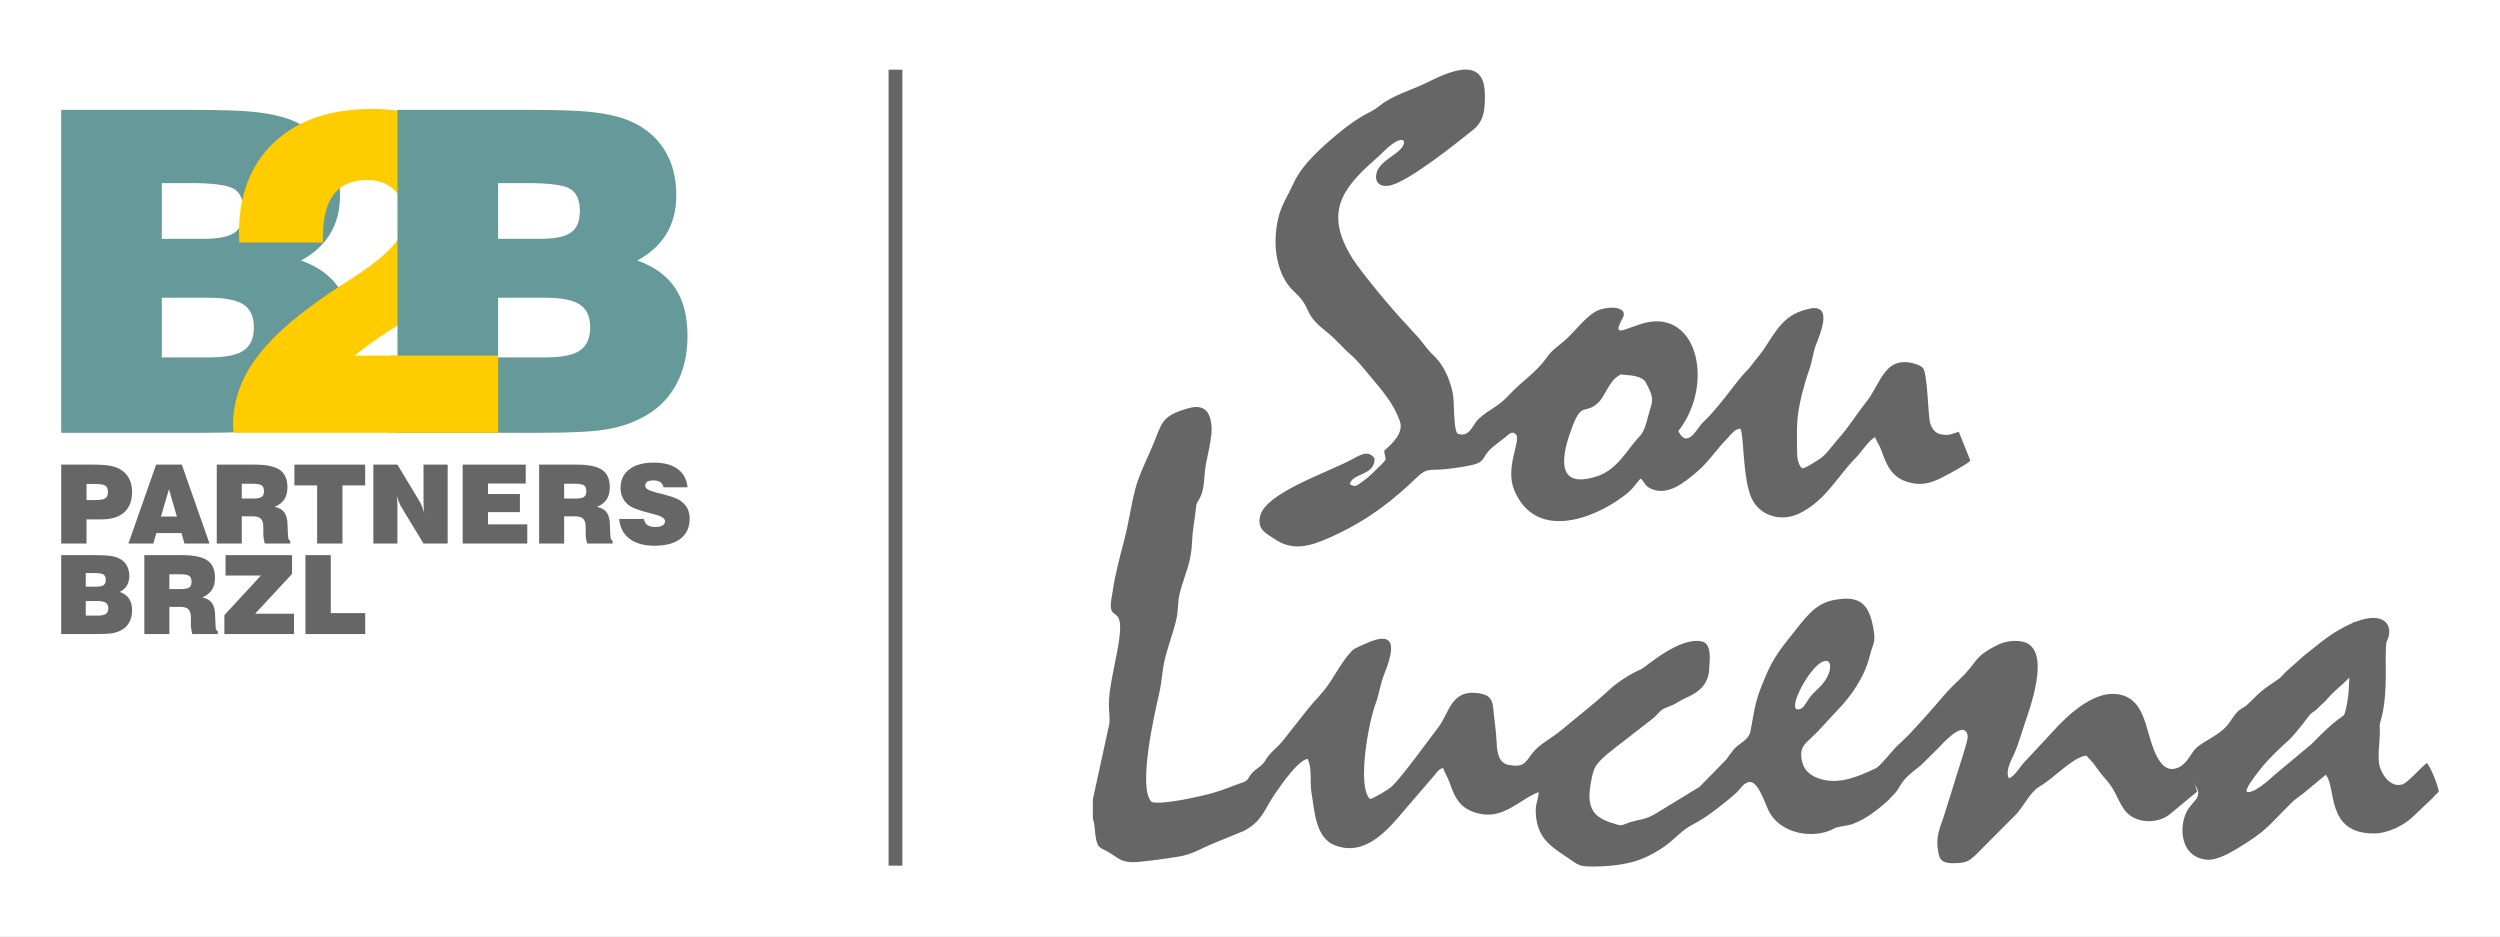
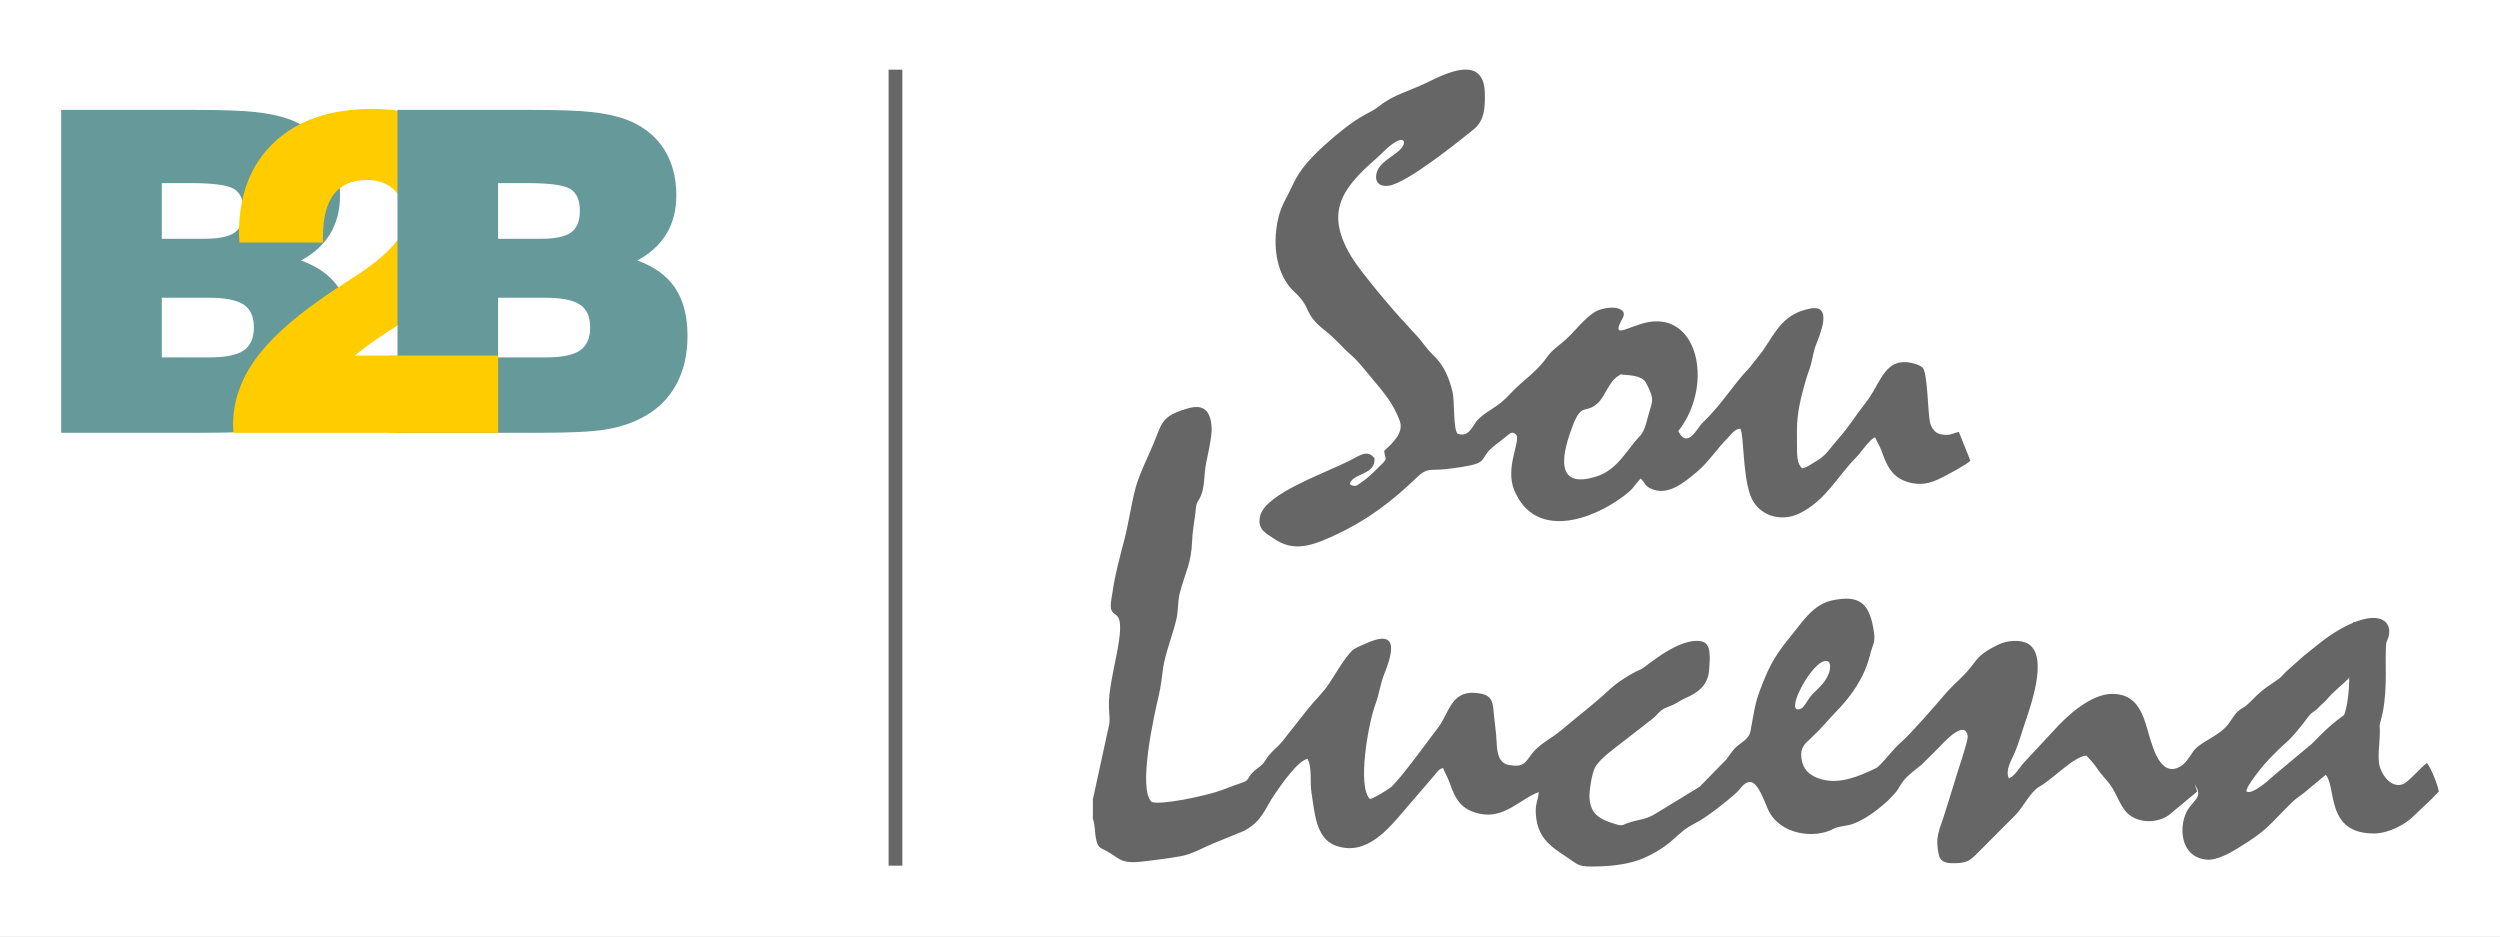
<svg xmlns="http://www.w3.org/2000/svg" xml:space="preserve" width="192.45mm" height="72.063mm" version="1.1" shape-rendering="geometricPrecision" text-rendering="geometricPrecision" image-rendering="optimizeQuality" fill-rule="evenodd" clip-rule="evenodd" viewBox="0 0 19230591 7200878">
  <g id="Camada_x0020_1">
    <rect fill="white" x="-5" y="-4" width="19230590" height="7200878" />
-     <g id="_1738385729152">
-       <g>
-         <path fill="#669999" fill-rule="nonzero" d="M1244698 2749042l369303 0c122548,0 209673,-17987 261374,-53970 51701,-35963 77582,-94979 77582,-177047 0,-82069 -26420,-140535 -79261,-175379 -52830,-34854 -141664,-52281 -266440,-52281l-362559 0 0 458677zm0 -912297l328854 0c110168,0 187719,-16308 232686,-48893 44966,-32596 67459,-87674 67459,-165256 0,-82069 -24172,-138286 -72526,-168624 -48344,-30357 -160190,-45536 -335569,-45536l-220905 0 0 428309zm-774010 1492393l0 -2483920 1018537 0c219216,0 378826,5606 478891,16857 100075,11222 186071,29788 258027,55638 125896,47225 222284,120840 289173,220895 66920,100085 100355,221474 100355,364267 0,112396 -25031,210492 -75054,294240 -50023,83767 -125046,152606 -225131,206565 131542,47225 228799,118062 291742,212481 62953,94439 94449,216998 94449,367615 0,147280 -30647,275164 -91921,383623 -61274,108499 -150347,191966 -267260,250442 -78711,40450 -168634,69138 -269818,85996 -101184,16847 -268699,25301 -502514,25301l-1099477 0z" />
-         <path fill="#FFCC00" fill-rule="nonzero" d="M1796125 3329117c0,-6725 -550,-16578 -1679,-29508 -1129,-12920 -1709,-22763 -1709,-29508 0,-171991 52860,-334729 158521,-488174 105661,-153465 276553,-312816 512636,-478072 61824,-44966 147819,-102303 257997,-172001 263083,-168634 394595,-315334 394595,-440140 0,-95538 -26130,-170592 -78411,-225101 -52281,-54529 -123947,-81789 -215009,-81789 -113525,0 -198421,36253 -254609,108769 -56208,72496 -84317,182393 -84317,329673l0 42148 -642479 0c0,-8983 -580,-21054 -1699,-36243 -1129,-15179 -1679,-26150 -1679,-32895 0,-299026 90782,-533431 272316,-703193 181574,-169733 431427,-254609 749569,-254609 291162,0 523888,71666 698137,214979 174260,143343 261374,333051 261374,569124 0,155174 -33715,284417 -101174,387860 -67469,103443 -205166,218097 -413131,344022 -24761,15728 -64662,39910 -119750,72496 -198971,116902 -351307,219795 -456968,308599l1084288 0 0 593566 -2016820 0z" />
-         <path fill="#669999" fill-rule="nonzero" d="M3831491 2749042l369283 0c122558,0 209683,-17987 261384,-53970 51701,-35963 77582,-94979 77582,-177047 0,-82069 -26430,-140535 -79261,-175379 -52830,-34854 -141664,-52281 -266440,-52281l-362549 0 0 458677zm0 -912297l328834 0c110168,0 187729,-16308 232686,-48893 44976,-32596 67469,-87674 67469,-165256 0,-82069 -24172,-138286 -72526,-168624 -48344,-30357 -160200,-45536 -335579,-45536l-220885 0 0 428309zm-774020 1492393l0 -2483920 1018537 0c219216,0 378836,5606 478881,16857 100085,11222 186081,29788 258027,55638 125906,47225 222294,120840 289173,220895 66920,100085 100365,221474 100365,364267 0,112396 -25031,210492 -75064,294240 -50023,83767 -125046,152606 -225121,206565 131542,47225 228789,118062 291742,212481 62943,94439 94439,216998 94439,367615 0,147280 -30637,275164 -91911,383623 -61274,108499 -150357,191966 -267260,250442 -78711,40450 -168644,69138 -269828,85996 -101174,16847 -268689,25301 -502514,25301l-1099467 0z" />
-         <polygon fill="#FFCC00" fill-rule="nonzero" points="3831831,2735542 2995147,2735542 2988622,3329117 3831831,3329117 " />
-         <g>
-           <path fill="#666666" fill-rule="nonzero" d="M665642 3846780l62643 0c40640,0 67859,-4537 81609,-13600 13720,-9073 20585,-25141 20585,-48224 0,-23353 -6585,-39570 -19755,-48624 -13210,-9083 -40680,-13590 -82438,-13590l-62643 0 0 124037zm-194924 334200l0 -607015 249733 0c55239,0 98976,3238 131242,9673 32306,6495 59286,16847 80989,31117 28019,18966 48903,42478 62613,70487 13750,28019 20645,61274 20645,99715 0,67889 -20085,119870 -60175,155993 -40120,36123 -97947,54199 -173490,54199l-116633 0 0 185831 -194924 0z" />
-           <path fill="#666666" fill-rule="nonzero" d="M1238043 3973295l122398 0 -60575 -210163 -61824 210163zm-250552 207684l213460 -607015 197382 0 213490 607015 -193275 0 -22653 -80350 -193305 0 -23472 80350 -191627 0z" />
-           <path fill="#666666" fill-rule="nonzero" d="M1859917 3834829l88614 0c31047,0 52471,-4187 64292,-12571 11811,-8374 17717,-23013 17717,-43897 0,-21424 -5906,-36333 -17717,-44717 -11821,-8354 -34904,-12561 -69228,-12561l-83677 0 0 113745zm-192456 346151l0 -607015 290522 0c90972,0 155863,13600 194734,40789 38871,27190 58326,71856 58326,133950 0,37072 -7984,67859 -23902,92311 -15948,24442 -40550,43807 -73775,58106 33805,7125 58386,21214 73775,42248 15359,21004 23622,51851 24721,92491l3288 84507c0,550 120,1219 400,2038 859,24212 6625,36832 17317,37932l0 22643 -196563 0c-3567,-14539 -6245,-27250 -8054,-38101 -1769,-10852 -2648,-19296 -2648,-25341l0 -60565c0,-31347 -6195,-53380 -18566,-66160 -12351,-12770 -33785,-19176 -64262,-19176l-82858 0 0 209343 -192456 0z" />
-           <polygon fill="#666666" fill-rule="nonzero" points="2439344,4180989 2439344,3733864 2264604,3733864 2264604,3573954 2808997,3573954 2808997,3733864 2634268,3733864 2634268,4180989 " />
-           <path fill="#666666" fill-rule="nonzero" d="M2872040 4180989l0 -607035 185051 0 170193 282319c5216,7954 10762,19206 16707,33775 5876,14579 12131,32136 18716,52770 -1609,-10732 -2868,-22523 -3687,-35453 -859,-12890 -1249,-28599 -1249,-46975l0 -286436 185861 0 0 607035 -185861 0 -170203 -280240c-5216,-8234 -10912,-19905 -17107,-35034 -6145,-15089 -12431,-32406 -18736,-51911 1919,10732 3288,21924 4147,33595 819,11671 1219,28079 1219,49233l0 284357 -185051 0z" />
-           <polygon fill="#666666" fill-rule="nonzero" points="3559025,4180989 3559025,3573954 4044072,3573954 4044072,3719455 3753949,3719455 3753949,3800205 3999226,3800205 3999226,3939490 3753949,3939490 3753949,4033480 4056023,4033480 4056023,4180989 " />
-           <path fill="#666666" fill-rule="nonzero" d="M4339541 3834829l88614 0c31037,0 52471,-4187 64292,-12571 11801,-8374 17717,-23013 17717,-43897 0,-21424 -5916,-36333 -17717,-44717 -11821,-8354 -34894,-12561 -69228,-12561l-83677 0 0 113745zm-192456 346151l0 -607015 290532 0c90952,0 155863,13600 194724,40789 38871,27190 58326,71856 58326,133950 0,37072 -7994,67859 -23902,92311 -15948,24442 -40550,43807 -73775,58106 33805,7125 58376,21214 73775,42248 15368,21004 23622,51851 24721,92491l3298 84507c0,550 120,1219 390,2038 859,24212 6615,36832 17317,37932l0 22643 -196573 0c-3557,-14539 -6245,-27250 -8044,-38101 -1769,-10852 -2648,-19296 -2648,-25341l0 -60565c0,-31347 -6195,-53380 -18566,-66160 -12351,-12770 -33775,-19176 -64262,-19176l-82858 0 0 209343 -192456 0z" />
-           <path fill="#666666" fill-rule="nonzero" d="M4762784 3991851l189558 0c5206,21974 14689,37772 28439,47375 13740,9633 34204,14449 61394,14449 22843,0 40759,-3937 53810,-11741 13050,-7864 19575,-18626 19575,-32376 0,-21974 -27350,-39850 -82009,-53600 -11012,-2708 -19395,-4776 -25151,-6145 -44786,-11561 -80450,-22043 -106940,-31526 -26520,-9483 -45816,-18356 -57897,-26580 -23343,-16767 -40879,-36832 -52551,-60185 -11711,-23343 -17497,-49993 -17497,-79950 0,-60155 22643,-107410 67979,-141734 45336,-34354 107669,-51521 187090,-51521 78012,0 139436,16408 184212,49233 44786,32835 70058,79910 75823,141144l-185011 0c-3058,-17857 -10952,-31187 -23722,-39960 -12770,-8803 -30977,-13200 -54599,-13200 -20884,0 -36393,3437 -46575,10302 -10152,6865 -15249,17317 -15249,31347 0,20055 26650,36792 79960,50262 4667,1379 8264,2318 10702,2858 7714,1959 19385,4826 35034,8664 70637,17867 116753,34084 138456,48624 26920,17867 46575,38191 58966,61004 12341,22803 18526,49753 18526,80780 0,67010 -23412,118531 -70267,154534 -46825,35993 -113955,53990 -201289,53990 -80510,0 -144312,-17997 -191447,-53990 -47105,-36003 -73565,-86665 -79321,-152056z" />
-           <path fill="#666666" fill-rule="nonzero" d="M659856 4735524l90272 0c29928,0 51212,-4397 63862,-13170 12651,-8813 18966,-23233 18966,-43288 0,-20055 -6465,-34324 -19356,-42858 -12930,-8504 -34634,-12780 -65121,-12780l-88624 0 0 112096zm0 -222933l80370 0c26910,0 45876,-3997 56877,-11951 10972,-7964 16498,-21434 16498,-40390 0,-20065 -5916,-33785 -17717,-41219 -11831,-7444 -39171,-11132 -82039,-11132l-53990 0 0 104692zm-189158 364687l0 -607015 248914 0c53600,0 92581,1369 117032,4117 24482,2738 45476,7285 63073,13630 30757,11521 54319,29498 70697,53960 16338,24482 24502,54129 24502,89013 0,27459 -6125,51461 -18346,71916 -12221,20485 -30577,37312 -54999,50482 32136,11511 55888,28828 71277,51941 15398,23043 23083,53010 23083,89813 0,35993 -7474,67240 -22473,93770 -14969,26520 -36732,46915 -65331,61214 -19206,9843 -41179,16887 -65901,21004 -24721,4107 -65671,6155 -122798,6155l-268729 0z" />
-           <path fill="#666666" fill-rule="nonzero" d="M1302745 4531117l88614 0c31037,0 52461,-4177 64292,-12561 11801,-8374 17717,-23013 17717,-43897 0,-21424 -5916,-36333 -17717,-44717 -11831,-8354 -34904,-12561 -69228,-12561l-83677 0 0 113735zm-192456 346161l0 -607015 290522 0c90972,0 155873,13590 194734,40779 38871,27200 58326,71856 58326,133950 0,37072 -7984,67869 -23902,92311 -15948,24452 -40550,43817 -73775,58106 33805,7135 58376,21224 73775,42258 15359,21004 23622,51851 24721,92491l3288 84497c0,560 130,1219 400,2048 859,24212 6615,36822 17317,37922l0 22653 -196563 0c-3567,-14549 -6255,-27260 -8054,-38111 -1759,-10842 -2658,-19296 -2658,-25331l0 -60575c0,-31337 -6185,-53380 -18556,-66150 -12351,-12770 -33785,-19176 -64272,-19176l-82848 0 0 209343 -192456 0z" />
-           <polygon fill="#666666" fill-rule="nonzero" points="1725978,4877288 1725978,4731387 2007027,4427275 1735041,4427275 1735041,4270243 2246488,4270243 2246488,4414894 1962131,4721115 2261736,4721115 2261736,4877288 " />
-           <polygon fill="#666666" fill-rule="nonzero" points="2349491,4877288 2349491,4270243 2544415,4270243 2544415,4716149 2809386,4716149 2809386,4877288 " />
-         </g>
-       </g>
-       <path fill="#666666" d="M10647717 3467064c3028,60555 31636,54429 -16638,101004 -48734,47045 -92381,95738 -151177,136658 -43557,30317 -52830,46235 -96927,19945 8644,-45606 64971,-62763 108898,-84297 42588,-20884 84407,-49383 81569,-114085 -50962,-70867 -112036,-24062 -183343,12561 -207615,106650 -653701,256038 -696538,429359 -26530,107300 50882,136838 108019,176398 144652,100165 281619,55568 436263,-13760 290492,-130213 484167,-288484 663963,-461215 76982,-73955 96408,-48224 218327,-60954 60495,-6315 192256,-23392 243318,-44037 37072,-14979 47355,-36822 67060,-68499 31916,-51302 105591,-96348 151906,-135848 31896,-27210 53650,-49303 83238,-12830 26460,56887 -88094,253410 -17707,422843 159820,384672 598832,230757 844608,43457 72626,-55349 66790,-64452 127135,-133100 35853,31796 27979,54729 80190,78611 131841,60335 261464,-53020 353126,-129613 88344,-73835 153265,-176997 237722,-261454 23772,-23792 55468,-72795 97647,-69748 26710,61894 17077,336508 72666,503293 55199,165616 237272,219785 384052,145971 202508,-101834 286176,-281859 433196,-429508 36862,-37022 100924,-137197 145161,-154874 13620,34045 35553,64592 49313,103483 42618,120370 83448,217817 233295,249074 99476,20744 174250,-11831 250622,-52121 43268,-22823 178306,-94120 199790,-120570l-88893 -221654c-55339,14759 -72756,34234 -145061,17307 -37332,-8733 -63562,-43807 -75404,-85926 -17837,-63433 -18456,-386451 -57387,-424462 -21694,-21174 -74964,-38101 -117412,-42039 -109848,-10202 -161679,55778 -202319,119760 -49973,78691 -58126,114584 -123667,197922 -83268,105881 -114894,168804 -212131,278452 -54309,61244 -86605,120800 -159351,162159 -33205,18876 -75773,52021 -111487,58057 -43507,-35613 -39570,-111137 -40380,-177677 -869,-72446 -2408,-150527 5546,-221134 12391,-109948 54749,-267839 90862,-366216 21424,-58376 26080,-122858 47904,-180535 31247,-82548 137407,-321629 -46445,-283068 -198262,41569 -251412,159411 -361100,324147l-100305 127964c-18216,22453 -33375,34404 -52571,57227 -111067,132091 -183423,247295 -313465,372091 -36932,35443 -113115,202938 -183363,60625 288834,-368424 141684,-977398 -303912,-818717l-113855 39940c-28529,7964 -52301,9893 -38871,-30447 3188,-9573 11272,-26190 16098,-36293 14449,-30257 27479,-41509 18017,-71447 -39930,-55808 -171432,-29328 -217547,-1079 -81769,50102 -151656,145641 -221644,209993 -51771,47604 -107490,80540 -148589,139026 -86006,122378 -188519,179416 -283728,283088 -98446,107200 -155254,112136 -240710,190657 -48644,44697 -70018,149958 -163438,114564 -34005,-34194 -22453,-251841 -37792,-317292 -29218,-124597 -74614,-218087 -155743,-293200 -42918,-39730 -83817,-105131 -124417,-146570 -38002,-38771 -46925,-53520 -84587,-92731 -92910,-96718 -338986,-390348 -406656,-499036 -215898,-346810 -86165,-532911 182234,-766086 48144,-41819 92801,-95998 150667,-129053 73755,-42128 82808,11182 33845,59875 -56538,56208 -163797,98706 -181654,184922 -14000,67539 27549,101774 93670,92551 140515,-19605 523498,-328864 652451,-431927 85326,-68189 90242,-167944 87864,-279621 -6415,-301494 -299006,-154274 -448045,-80889 -124886,61504 -255509,91981 -362968,178616 -35044,28269 -66250,42968 -116083,69938 -97717,52890 -219016,152945 -303603,229828 -90852,82568 -190138,180865 -245476,304182 -40160,89463 -88004,156663 -111197,252331 -55588,229388 -6095,454590 118811,570443 149478,138646 60585,159431 239920,301494 93050,73715 131332,128454 187400,176518 67649,57987 111816,117902 169063,186201 85276,101744 169433,196963 217927,332061 33015,92001 -58336,173950 -119780,229019z" />
-       <g>
-         <path fill="#666666" d="M8406446 6149475l0 148879c16997,39660 14329,107320 24672,155464 13910,64772 25281,63582 78321,91292 98236,51332 103952,99306 259066,83917 89943,-8913 213680,-25741 305002,-41109 96288,-16208 168894,-62623 250922,-96378l245686 -100815c141264,-74874 155653,-166435 238571,-286206 47654,-68838 171572,-250223 248904,-267690 37752,68149 16488,176508 30897,262414 23353,139316 30357,346191 180725,403478 241949,92161 416858,-133170 547660,-286715l203588 -236583c28339,-29608 39460,-60974 79840,-72116 13760,38741 34264,67859 49843,112206 44087,125446 85456,208854 233975,240310 189498,40140 309618,-115024 452062,-166605 -6425,75583 -28629,88654 -21784,174379 13170,164907 95329,231876 220475,313945 120620,79111 96038,88913 280590,82478 99665,-3467 215029,-19585 301404,-52531 85996,-32805 174050,-86475 230138,-133740 89793,-75663 96518,-95578 203757,-151397 81219,-42278 241079,-168284 309648,-232046 28239,-26260 53900,-76383 98396,-79161 65381,-4097 115623,158531 143702,216788 92611,192136 359341,221944 503313,142523 36243,-19995 97227,-19296 142343,-35204 100645,-35493 199021,-112106 275394,-181754 15468,-14109 26580,-29048 40959,-43268 39341,-38931 43338,-62823 74055,-103662 37252,-49543 95588,-89233 142463,-128314l131761 -130592c21394,-21954 183433,-207834 218936,-108369 3457,9703 3597,12461 4147,23243 1809,35423 -67469,237562 -79740,279281 -30697,104362 -64342,204947 -96388,309878 -38481,126026 -78181,177037 -44936,322409 13760,60145 70567,64901 141654,61214 78491,-4067 99116,-24981 140195,-62233l202608 -203548c35913,-35923 65661,-65611 101584,-101524 63213,-63183 115004,-179596 185761,-220435 114145,-65881 258446,-227450 361379,-239691 38521,39540 56508,59895 90602,109118 27250,39341 59585,71906 87395,107420 61704,78791 82258,186710 155763,241759 87415,65471 218876,58366 301314,-350l217947 -180675 -22313 -70807c9783,36383 46205,64632 23273,114864 -8614,18866 -50073,60954 -66850,85506 -79670,116553 -75364,376998 142703,394185 73245,5776 174160,-50842 227550,-83068 242129,-146111 242748,-179586 426960,-359831 22123,-21644 56967,-45816 85376,-66930l172771 -143163c83737,96658 -3647,453211 372251,451272 109888,-570 231657,-66640 291562,-122848l156573 -148189c19236,-21824 28848,-31486 49043,-50392 -7664,-54149 -62473,-187210 -91082,-220795 -50122,35004 -143902,151137 -191037,165316 -92121,27729 -167505,-85596 -177917,-166246 -13380,-103622 23992,-239621 -4047,-335769 -85356,-292641 -496688,178267 -511977,188599l-290612 242508c-27120,26250 -163737,150777 -211901,125866 -8564,-26270 66200,-120800 83747,-144262 58176,-77792 111736,-129653 177757,-194195 21744,-21264 39880,-34864 62064,-56578 73585,-72056 156573,-190537 165156,-198711 23902,-22723 37302,-23462 64961,-53420 22483,-24362 36493,-31746 60165,-58476 82069,-92661 109968,-100375 184102,-179426 19415,-20704 43138,-35803 61234,-57027 49853,-58486 65111,-68379 129213,-116433 13580,-10182 19785,-16668 32286,-26810 149378,-121089 97707,-390038 -305331,-161579 -105331,59705 -187969,134489 -277742,204517l-129803 115673c-20944,18996 -36423,41729 -59535,58716 -52221,38381 -92950,59945 -142473,102673 -45406,39171 -93920,97787 -128564,117052 -65931,36673 -75154,72546 -117282,128124 -73505,96977 -218506,136118 -270767,211522 -33035,47674 -59206,98166 -113525,122988 -157922,72176 -210722,-207125 -250522,-333220 -40849,-129433 -101194,-232566 -257367,-232876 -167465,-340 -350817,170462 -448065,278721l-232376 249853c-34624,37292 -68179,101554 -115653,121509 -30117,-62943 19635,-139526 45496,-200150 27779,-65121 47145,-133380 69508,-201119 44717,-135409 195444,-534590 33285,-633905 -57927,-35473 -164427,-25271 -223942,3328 -198731,95469 -159730,129803 -287545,253770 -42848,41559 -101614,97527 -137967,141304 -56468,68029 -263992,303673 -323028,353575 -76723,64851 -157322,185131 -200610,205586 -129243,61104 -272536,124727 -418407,84097 -70967,-19765 -127155,-59396 -145131,-125966 -30227,-111876 16957,-145291 67360,-191856 74924,-69208 132471,-141174 197842,-208374 113285,-116453 212541,-260105 252841,-423273 25881,-104732 49353,-95928 26041,-219815 -34804,-184971 -107609,-251092 -316173,-206236 -138896,29878 -218406,151347 -298766,251102 -90252,112046 -153035,190837 -211652,329843 -84637,200750 -77652,216168 -116912,424812 -13320,70757 -89593,91901 -129293,141164 -21034,26110 -38321,51212 -57707,77632l-205176 209553 -336148 205066c-78161,47754 -113215,41359 -202309,68559 -46885,14319 -50932,30377 -98656,15598 -39291,-12171 -64931,-19216 -99945,-36403 -64841,-31816 -103003,-76203 -109218,-164507 -3887,-55319 18416,-189618 40779,-234025 34414,-68339 151417,-150098 214749,-199920l228419 -177607c28519,-20704 43477,-45916 69348,-65851 26770,-20625 60844,-28379 92601,-43328 33705,-15868 53490,-33195 86985,-47794 95279,-41549 179196,-94799 187480,-221314 5396,-82438 20325,-200430 -56678,-217217 -173480,-37812 -430398,197682 -466011,213300 -85816,37632 -183103,100465 -246296,159541 -113575,106171 -248894,209163 -367465,309398 -74614,63083 -169323,105991 -225741,180495 -53620,70827 -64981,108079 -178626,87594 -76423,-13780 -90612,-90802 -93940,-175159 -3018,-76812 -18286,-172491 -25001,-254729 -7774,-95259 -49413,-118661 -145831,-124896 -180385,-11651 -198222,162039 -276423,263433 -75623,98057 -276483,377847 -357262,454929 -25191,24042 -138167,91961 -169443,98776 -100874,-95848 -12351,-586841 42838,-733181 26980,-71536 36922,-153475 64642,-222753 66930,-167225 122658,-364777 -150717,-235743 -32106,15159 -73555,29378 -94239,49803 -60315,59535 -124757,173920 -174389,248834 -54529,82318 -108349,127574 -164737,198781l-156763 198531c-20135,25441 -41509,54599 -65271,78721 -37902,38461 -77202,69398 -103852,116183 -6615,11621 -20685,29418 -29668,37912 -23343,22073 -50013,34874 -77972,65841 -32366,35833 -20045,53630 -73125,70817 -69358,22473 -133710,52091 -212291,75463 -90802,27010 -397193,97077 -482569,73965 -111217,-94859 18636,-673636 52381,-816599 17117,-72486 23992,-137157 34015,-213110 14139,-107120 76842,-263882 102673,-378607 16068,-71367 7934,-133480 28099,-208944 37632,-140845 86825,-221044 92571,-391777 2488,-73615 17027,-144122 25431,-217008 5196,-45166 2568,-62473 23802,-95459 55568,-86355 36423,-190567 61574,-301634 15009,-66270 28289,-133470 36713,-201159 8054,-64702 -2148,-152066 -42488,-188769 -50682,-46115 -123218,-20794 -181934,-1449 -162219,53440 -159680,113585 -221584,260825 -42848,101894 -109948,235374 -138366,344082 -33245,127145 -51332,265711 -85736,396503 -32236,122568 -71696,268669 -88704,392516 -4657,33945 -15099,77112 -14429,111137 2128,107959 101844,4966 63163,268289 -20245,137837 -56738,269888 -72885,409843 -12641,109488 4387,158152 -869,226550l-127315 584482z" />
-         <path fill="white" d="M12450098 2890716c-73785,43338 -102833,156903 -156992,207475 -100325,93670 -123687,-9393 -195424,176888 -72466,188189 -159670,500925 185851,388919 161739,-52421 233165,-209623 332011,-311077 42118,-43218 57197,-142793 76643,-202468 25621,-78631 25051,-98756 -31267,-206675 -26620,-51002 -112965,-56997 -169243,-60974 -40170,-2838 -14409,-8044 -41579,7914z" />
-         <path fill="white" d="M14023720 5088580c-112156,41489 -307500,425391 -167095,361080 20055,-9183 51751,-69758 70028,-91871 44567,-53900 109698,-93190 141724,-179855 15558,-42088 19046,-112905 -44657,-89353z" />
-         <path fill="#666666" fill-rule="nonzero" d="M18370105 4871522c-19815,60884 -19086,149578 -18306,246625 1479,182234 3168,388279 -105341,596823l-250053 -129983c77062,-148109 75693,-316083 74484,-464642 -989,-121819 -1899,-233155 31536,-335859l267680 87035z" />
-       </g>
-       <polygon fill="#666666" fill-rule="nonzero" points="6941073,535989 6941073,6658884 6835312,6658884 6835312,535989 " />
+     <path fill="#669999" fill-rule="nonzero" d="M1244698 2749042l369303 0c122548,0 209673,-17987 261374,-53970 51701,-35963 77582,-94979 77582,-177047 0,-82069 -26420,-140535 -79261,-175379 -52830,-34854 -141664,-52281 -266440,-52281l-362559 0 0 458677zm0 -912297l328854 0c110168,0 187719,-16308 232686,-48893 44966,-32596 67459,-87674 67459,-165256 0,-82069 -24172,-138286 -72526,-168624 -48344,-30357 -160190,-45536 -335569,-45536l-220905 0 0 428309zm-774010 1492393l0 -2483920 1018537 0c219216,0 378826,5606 478891,16857 100075,11222 186071,29788 258027,55638 125896,47225 222284,120840 289173,220895 66920,100085 100355,221474 100355,364267 0,112396 -25031,210492 -75054,294240 -50023,83767 -125046,152606 -225131,206565 131542,47225 228799,118062 291742,212481 62953,94439 94449,216998 94449,367615 0,147280 -30647,275164 -91921,383623 -61274,108499 -150347,191966 -267260,250442 -78711,40450 -168634,69138 -269818,85996 -101184,16847 -268699,25301 -502514,25301l-1099477 0z" />
+     <path fill="#FFCC00" fill-rule="nonzero" d="M1796125 3329117c0,-6725 -550,-16578 -1679,-29508 -1129,-12920 -1709,-22763 -1709,-29508 0,-171991 52860,-334729 158521,-488174 105661,-153465 276553,-312816 512636,-478072 61824,-44966 147819,-102303 257997,-172001 263083,-168634 394595,-315334 394595,-440140 0,-95538 -26130,-170592 -78411,-225101 -52281,-54529 -123947,-81789 -215009,-81789 -113525,0 -198421,36253 -254609,108769 -56208,72496 -84317,182393 -84317,329673l0 42148 -642479 0c0,-8983 -580,-21054 -1699,-36243 -1129,-15179 -1679,-26150 -1679,-32895 0,-299026 90782,-533431 272316,-703193 181574,-169733 431427,-254609 749569,-254609 291162,0 523888,71666 698137,214979 174260,143343 261374,333051 261374,569124 0,155174 -33715,284417 -101174,387860 -67469,103443 -205166,218097 -413131,344022 -24761,15728 -64662,39910 -119750,72496 -198971,116902 -351307,219795 -456968,308599l1084288 0 0 593566 -2016820 0z" />
+     <path fill="#669999" fill-rule="nonzero" d="M3831491 2749042l369283 0c122558,0 209683,-17987 261384,-53970 51701,-35963 77582,-94979 77582,-177047 0,-82069 -26430,-140535 -79261,-175379 -52830,-34854 -141664,-52281 -266440,-52281l-362549 0 0 458677zm0 -912297l328834 0c110168,0 187729,-16308 232686,-48893 44976,-32596 67469,-87674 67469,-165256 0,-82069 -24172,-138286 -72526,-168624 -48344,-30357 -160200,-45536 -335579,-45536l-220885 0 0 428309zm-774020 1492393l0 -2483920 1018537 0c219216,0 378836,5606 478881,16857 100085,11222 186081,29788 258027,55638 125906,47225 222294,120840 289173,220895 66920,100085 100365,221474 100365,364267 0,112396 -25031,210492 -75064,294240 -50023,83767 -125046,152606 -225121,206565 131542,47225 228789,118062 291742,212481 62943,94439 94439,216998 94439,367615 0,147280 -30637,275164 -91911,383623 -61274,108499 -150357,191966 -267260,250442 -78711,40450 -168644,69138 -269828,85996 -101174,16847 -268689,25301 -502514,25301l-1099467 0z" />
+     <polygon fill="#FFCC00" fill-rule="nonzero" points="3831831,2735542 2995147,2735542 2988622,3329117 3831831,3329117 " />
+     <path fill="#666666" d="M10647717 3467064c3028,60555 31636,54429 -16638,101004 -48734,47045 -92381,95738 -151177,136658 -43557,30317 -52830,46235 -96927,19945 8644,-45606 64971,-62763 108898,-84297 42588,-20884 84407,-49383 81569,-114085 -50962,-70867 -112036,-24062 -183343,12561 -207615,106650 -653701,256038 -696538,429359 -26530,107300 50882,136838 108019,176398 144652,100165 281619,55568 436263,-13760 290492,-130213 484167,-288484 663963,-461215 76982,-73955 96408,-48224 218327,-60954 60495,-6315 192256,-23392 243318,-44037 37072,-14979 47355,-36822 67060,-68499 31916,-51302 105591,-96348 151906,-135848 31896,-27210 53650,-49303 83238,-12830 26460,56887 -88094,253410 -17707,422843 159820,384672 598832,230757 844608,43457 72626,-55349 66790,-64452 127135,-133100 35853,31796 27979,54729 80190,78611 131841,60335 261464,-53020 353126,-129613 88344,-73835 153265,-176997 237722,-261454 23772,-23792 55468,-72795 97647,-69748 26710,61894 17077,336508 72666,503293 55199,165616 237272,219785 384052,145971 202508,-101834 286176,-281859 433196,-429508 36862,-37022 100924,-137197 145161,-154874 13620,34045 35553,64592 49313,103483 42618,120370 83448,217817 233295,249074 99476,20744 174250,-11831 250622,-52121 43268,-22823 178306,-94120 199790,-120570l-88893 -221654c-55339,14759 -72756,34234 -145061,17307 -37332,-8733 -63562,-43807 -75404,-85926 -17837,-63433 -18456,-386451 -57387,-424462 -21694,-21174 -74964,-38101 -117412,-42039 -109848,-10202 -161679,55778 -202319,119760 -49973,78691 -58126,114584 -123667,197922 -83268,105881 -114894,168804 -212131,278452 -54309,61244 -86605,120800 -159351,162159 -33205,18876 -75773,52021 -111487,58057 -43507,-35613 -39570,-111137 -40380,-177677 -869,-72446 -2408,-150527 5546,-221134 12391,-109948 54749,-267839 90862,-366216 21424,-58376 26080,-122858 47904,-180535 31247,-82548 137407,-321629 -46445,-283068 -198262,41569 -251412,159411 -361100,324147l-100305 127964c-18216,22453 -33375,34404 -52571,57227 -111067,132091 -183423,247295 -313465,372091 -36932,35443 -113115,202938 -183363,60625 288834,-368424 141684,-977398 -303912,-818717l-113855 39940c-28529,7964 -52301,9893 -38871,-30447 3188,-9573 11272,-26190 16098,-36293 14449,-30257 27479,-41509 18017,-71447 -39930,-55808 -171432,-29328 -217547,-1079 -81769,50102 -151656,145641 -221644,209993 -51771,47604 -107490,80540 -148589,139026 -86006,122378 -188519,179416 -283728,283088 -98446,107200 -155254,112136 -240710,190657 -48644,44697 -70018,149958 -163438,114564 -34005,-34194 -22453,-251841 -37792,-317292 -29218,-124597 -74614,-218087 -155743,-293200 -42918,-39730 -83817,-105131 -124417,-146570 -38002,-38771 -46925,-53520 -84587,-92731 -92910,-96718 -338986,-390348 -406656,-499036 -215898,-346810 -86165,-532911 182234,-766086 48144,-41819 92801,-95998 150667,-129053 73755,-42128 82808,11182 33845,59875 -56538,56208 -163797,98706 -181654,184922 -14000,67539 27549,101774 93670,92551 140515,-19605 523498,-328864 652451,-431927 85326,-68189 90242,-167944 87864,-279621 -6415,-301494 -299006,-154274 -448045,-80889 -124886,61504 -255509,91981 -362968,178616 -35044,28269 -66250,42968 -116083,69938 -97717,52890 -219016,152945 -303603,229828 -90852,82568 -190138,180865 -245476,304182 -40160,89463 -88004,156663 -111197,252331 -55588,229388 -6095,454590 118811,570443 149478,138646 60585,159431 239920,301494 93050,73715 131332,128454 187400,176518 67649,57987 111816,117902 169063,186201 85276,101744 169433,196963 217927,332061 33015,92001 -58336,173950 -119780,229019z" />
+     <g id="_1738018872832">
+       <path fill="#666666" d="M8406446 6149475l0 148879c16997,39660 14329,107320 24672,155464 13910,64772 25281,63582 78321,91292 98236,51332 103952,99306 259066,83917 89943,-8913 213680,-25741 305002,-41109 96288,-16208 168894,-62623 250922,-96378l245686 -100815c141264,-74874 155653,-166435 238571,-286206 47654,-68838 171572,-250223 248904,-267690 37752,68149 16488,176508 30897,262414 23353,139316 30357,346191 180725,403478 241949,92161 416858,-133170 547660,-286715l203588 -236583c28339,-29608 39460,-60974 79840,-72116 13760,38741 34264,67859 49843,112206 44087,125446 85456,208854 233975,240310 189498,40140 309618,-115024 452062,-166605 -6425,75583 -28629,88654 -21784,174379 13170,164907 95329,231876 220475,313945 120620,79111 96038,88913 280590,82478 99665,-3467 215029,-19585 301404,-52531 85996,-32805 174050,-86475 230138,-133740 89793,-75663 96518,-95578 203757,-151397 81219,-42278 241079,-168284 309648,-232046 28239,-26260 53900,-76383 98396,-79161 65381,-4097 115623,158531 143702,216788 92611,192136 359341,221944 503313,142523 36243,-19995 97227,-19296 142343,-35204 100645,-35493 199021,-112106 275394,-181754 15468,-14109 26580,-29048 40959,-43268 39341,-38931 43338,-62823 74055,-103662 37252,-49543 95588,-89233 142463,-128314l131761 -130592c21394,-21954 183433,-207834 218936,-108369 3457,9703 3597,12461 4147,23243 1809,35423 -67469,237562 -79740,279281 -30697,104362 -64342,204947 -96388,309878 -38481,126026 -78181,177037 -44936,322409 13760,60145 70567,64901 141654,61214 78491,-4067 99116,-24981 140195,-62233l202608 -203548c35913,-35923 65661,-65611 101584,-101524 63213,-63183 115004,-179596 185761,-220435 114145,-65881 258446,-227450 361379,-239691 38521,39540 56508,59895 90602,109118 27250,39341 59585,71906 87395,107420 61704,78791 82258,186710 155763,241759 87415,65471 218876,58366 301314,-350l217947 -180675 -22313 -70807c9783,36383 46205,64632 23273,114864 -8614,18866 -50073,60954 -66850,85506 -79670,116553 -75364,376998 142703,394185 73245,5776 174160,-50842 227550,-83068 242129,-146111 242748,-179586 426960,-359831 22123,-21644 56967,-45816 85376,-66930l172771 -143163c83737,96658 -3647,453211 372251,451272 109888,-570 231657,-66640 291562,-122848l156573 -148189c19236,-21824 28848,-31486 49043,-50392 -7664,-54149 -62473,-187210 -91082,-220795 -50122,35004 -143902,151137 -191037,165316 -92121,27729 -167505,-85596 -177917,-166246 -13380,-103622 23992,-239621 -4047,-335769 -85356,-292641 -496688,178267 -511977,188599l-290612 242508c-27120,26250 -163737,150777 -211901,125866 -8564,-26270 66200,-120800 83747,-144262 58176,-77792 111736,-129653 177757,-194195 21744,-21264 39880,-34864 62064,-56578 73585,-72056 156573,-190537 165156,-198711 23902,-22723 37302,-23462 64961,-53420 22483,-24362 36493,-31746 60165,-58476 82069,-92661 109968,-100375 184102,-179426 19415,-20704 43138,-35803 61234,-57027 49853,-58486 65111,-68379 129213,-116433 13580,-10182 19785,-16668 32286,-26810 149378,-121089 97707,-390038 -305331,-161579 -105331,59705 -187969,134489 -277742,204517l-129803 115673c-20944,18996 -36423,41729 -59535,58716 -52221,38381 -92950,59945 -142473,102673 -45406,39171 -93920,97787 -128564,117052 -65931,36673 -75154,72546 -117282,128124 -73505,96977 -218506,136118 -270767,211522 -33035,47674 -59206,98166 -113525,122988 -157922,72176 -210722,-207125 -250522,-333220 -40849,-129433 -101194,-232566 -257367,-232876 -167465,-340 -350817,170462 -448065,278721l-232376 249853c-34624,37292 -68179,101554 -115653,121509 -30117,-62943 19635,-139526 45496,-200150 27779,-65121 47145,-133380 69508,-201119 44717,-135409 195444,-534590 33285,-633905 -57927,-35473 -164427,-25271 -223942,3328 -198731,95469 -159730,129803 -287545,253770 -42848,41559 -101614,97527 -137967,141304 -56468,68029 -263992,303673 -323028,353575 -76723,64851 -157322,185131 -200610,205586 -129243,61104 -272536,124727 -418407,84097 -70967,-19765 -127155,-59396 -145131,-125966 -30227,-111876 16957,-145291 67360,-191856 74924,-69208 132471,-141174 197842,-208374 113285,-116453 212541,-260105 252841,-423273 25881,-104732 49353,-95928 26041,-219815 -34804,-184971 -107609,-251092 -316173,-206236 -138896,29878 -218406,151347 -298766,251102 -90252,112046 -153035,190837 -211652,329843 -84637,200750 -77652,216168 -116912,424812 -13320,70757 -89593,91901 -129293,141164 -21034,26110 -38321,51212 -57707,77632l-205176 209553 -336148 205066c-78161,47754 -113215,41359 -202309,68559 -46885,14319 -50932,30377 -98656,15598 -39291,-12171 -64931,-19216 -99945,-36403 -64841,-31816 -103003,-76203 -109218,-164507 -3887,-55319 18416,-189618 40779,-234025 34414,-68339 151417,-150098 214749,-199920l228419 -177607c28519,-20704 43477,-45916 69348,-65851 26770,-20625 60844,-28379 92601,-43328 33705,-15868 53490,-33195 86985,-47794 95279,-41549 179196,-94799 187480,-221314 5396,-82438 20325,-200430 -56678,-217217 -173480,-37812 -430398,197682 -466011,213300 -85816,37632 -183103,100465 -246296,159541 -113575,106171 -248894,209163 -367465,309398 -74614,63083 -169323,105991 -225741,180495 -53620,70827 -64981,108079 -178626,87594 -76423,-13780 -90612,-90802 -93940,-175159 -3018,-76812 -18286,-172491 -25001,-254729 -7774,-95259 -49413,-118661 -145831,-124896 -180385,-11651 -198222,162039 -276423,263433 -75623,98057 -276483,377847 -357262,454929 -25191,24042 -138167,91961 -169443,98776 -100874,-95848 -12351,-586841 42838,-733181 26980,-71536 36922,-153475 64642,-222753 66930,-167225 122658,-364777 -150717,-235743 -32106,15159 -73555,29378 -94239,49803 -60315,59535 -124757,173920 -174389,248834 -54529,82318 -108349,127574 -164737,198781l-156763 198531c-20135,25441 -41509,54599 -65271,78721 -37902,38461 -77202,69398 -103852,116183 -6615,11621 -20685,29418 -29668,37912 -23343,22073 -50013,34874 -77972,65841 -32366,35833 -20045,53630 -73125,70817 -69358,22473 -133710,52091 -212291,75463 -90802,27010 -397193,97077 -482569,73965 -111217,-94859 18636,-673636 52381,-816599 17117,-72486 23992,-137157 34015,-213110 14139,-107120 76842,-263882 102673,-378607 16068,-71367 7934,-133480 28099,-208944 37632,-140845 86825,-221044 92571,-391777 2488,-73615 17027,-144122 25431,-217008 5196,-45166 2568,-62473 23802,-95459 55568,-86355 36423,-190567 61574,-301634 15009,-66270 28289,-133470 36713,-201159 8054,-64702 -2148,-152066 -42488,-188769 -50682,-46115 -123218,-20794 -181934,-1449 -162219,53440 -159680,113585 -221584,260825 -42848,101894 -109948,235374 -138366,344082 -33245,127145 -51332,265711 -85736,396503 -32236,122568 -71696,268669 -88704,392516 -4657,33945 -15099,77112 -14429,111137 2128,107959 101844,4966 63163,268289 -20245,137837 -56738,269888 -72885,409843 -12641,109488 4387,158152 -869,226550l-127315 584482z" />
+       <path fill="white" d="M12450098 2890716c-73785,43338 -102833,156903 -156992,207475 -100325,93670 -123687,-9393 -195424,176888 -72466,188189 -159670,500925 185851,388919 161739,-52421 233165,-209623 332011,-311077 42118,-43218 57197,-142793 76643,-202468 25621,-78631 25051,-98756 -31267,-206675 -26620,-51002 -112965,-56997 -169243,-60974 -40170,-2838 -14409,-8044 -41579,7914z" />
+       <path fill="white" d="M14023720 5088580c-112156,41489 -307500,425391 -167095,361080 20055,-9183 51751,-69758 70028,-91871 44567,-53900 109698,-93190 141724,-179855 15558,-42088 19046,-112905 -44657,-89353z" />
+       <path fill="#666666" fill-rule="nonzero" d="M18370105 4871522c-19815,60884 -19086,149578 -18306,246625 1479,182234 3168,388279 -105341,596823l-250053 -129983c77062,-148109 75693,-316083 74484,-464642 -989,-121819 -1899,-233155 31536,-335859l267680 87035z" />
    </g>
+     <polygon fill="#666666" fill-rule="nonzero" points="6941073,535989 6941073,6658884 6835312,6658884 6835312,535989 " />
  </g>
</svg>
